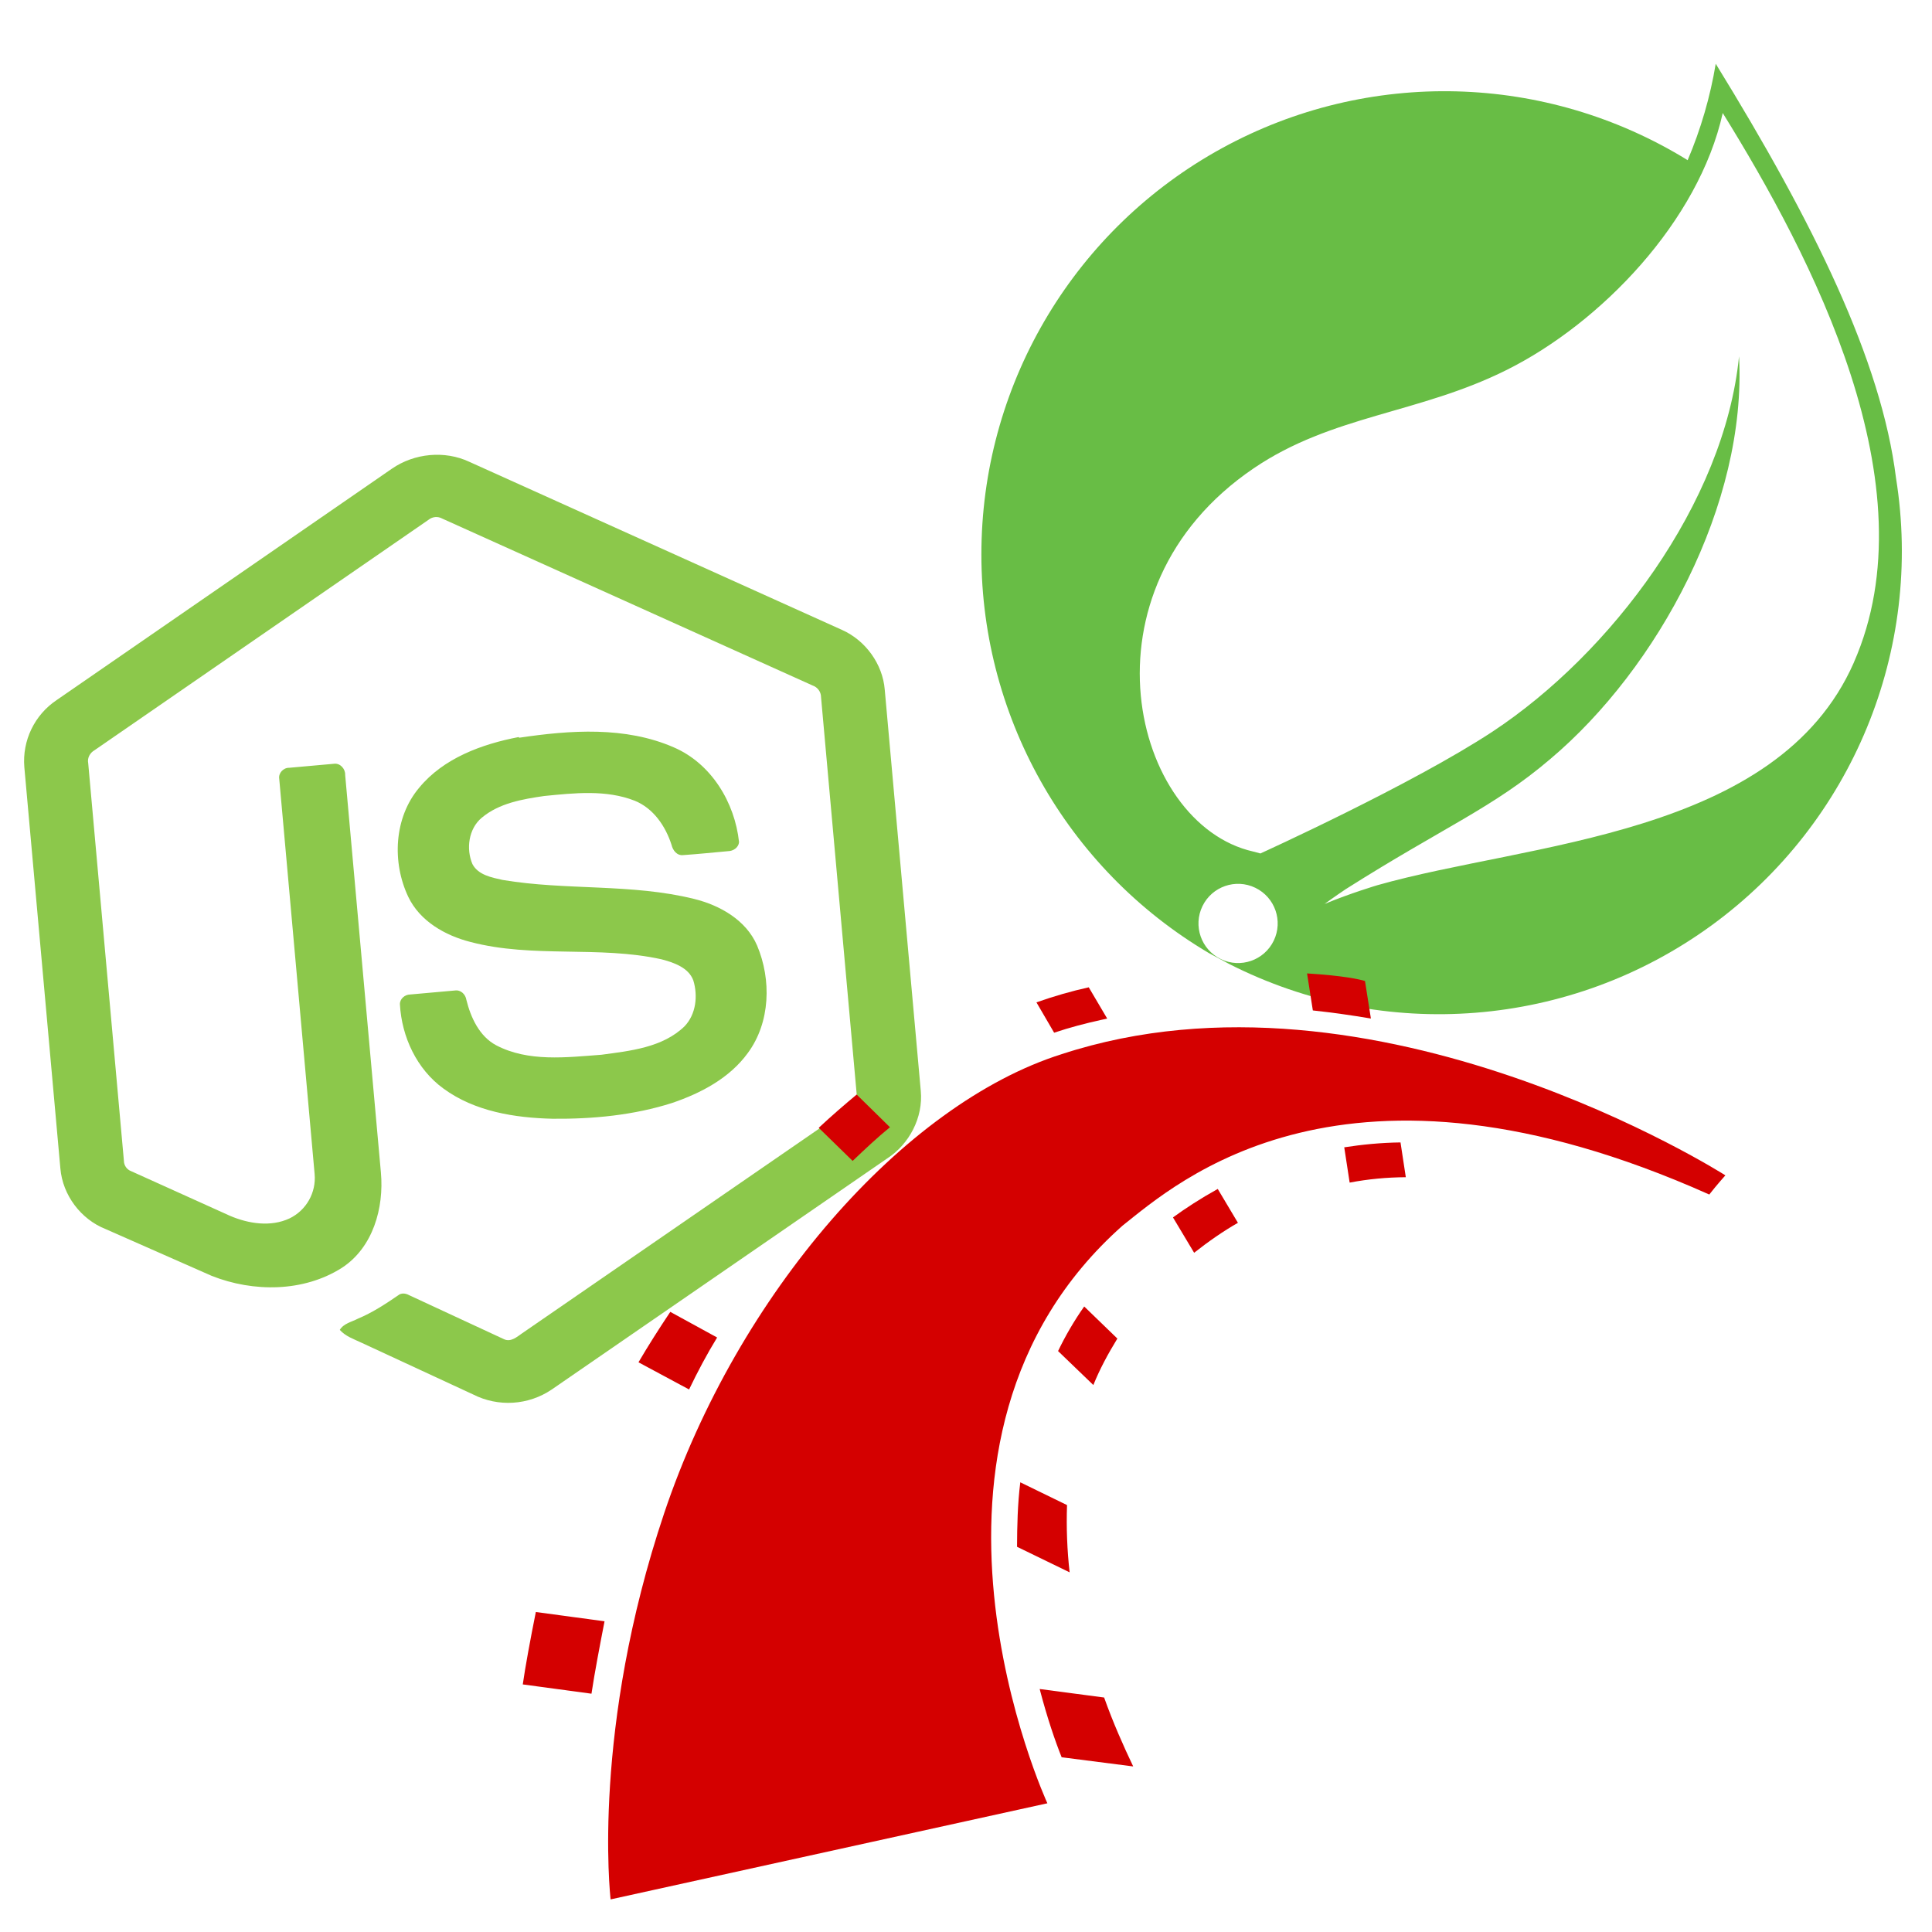
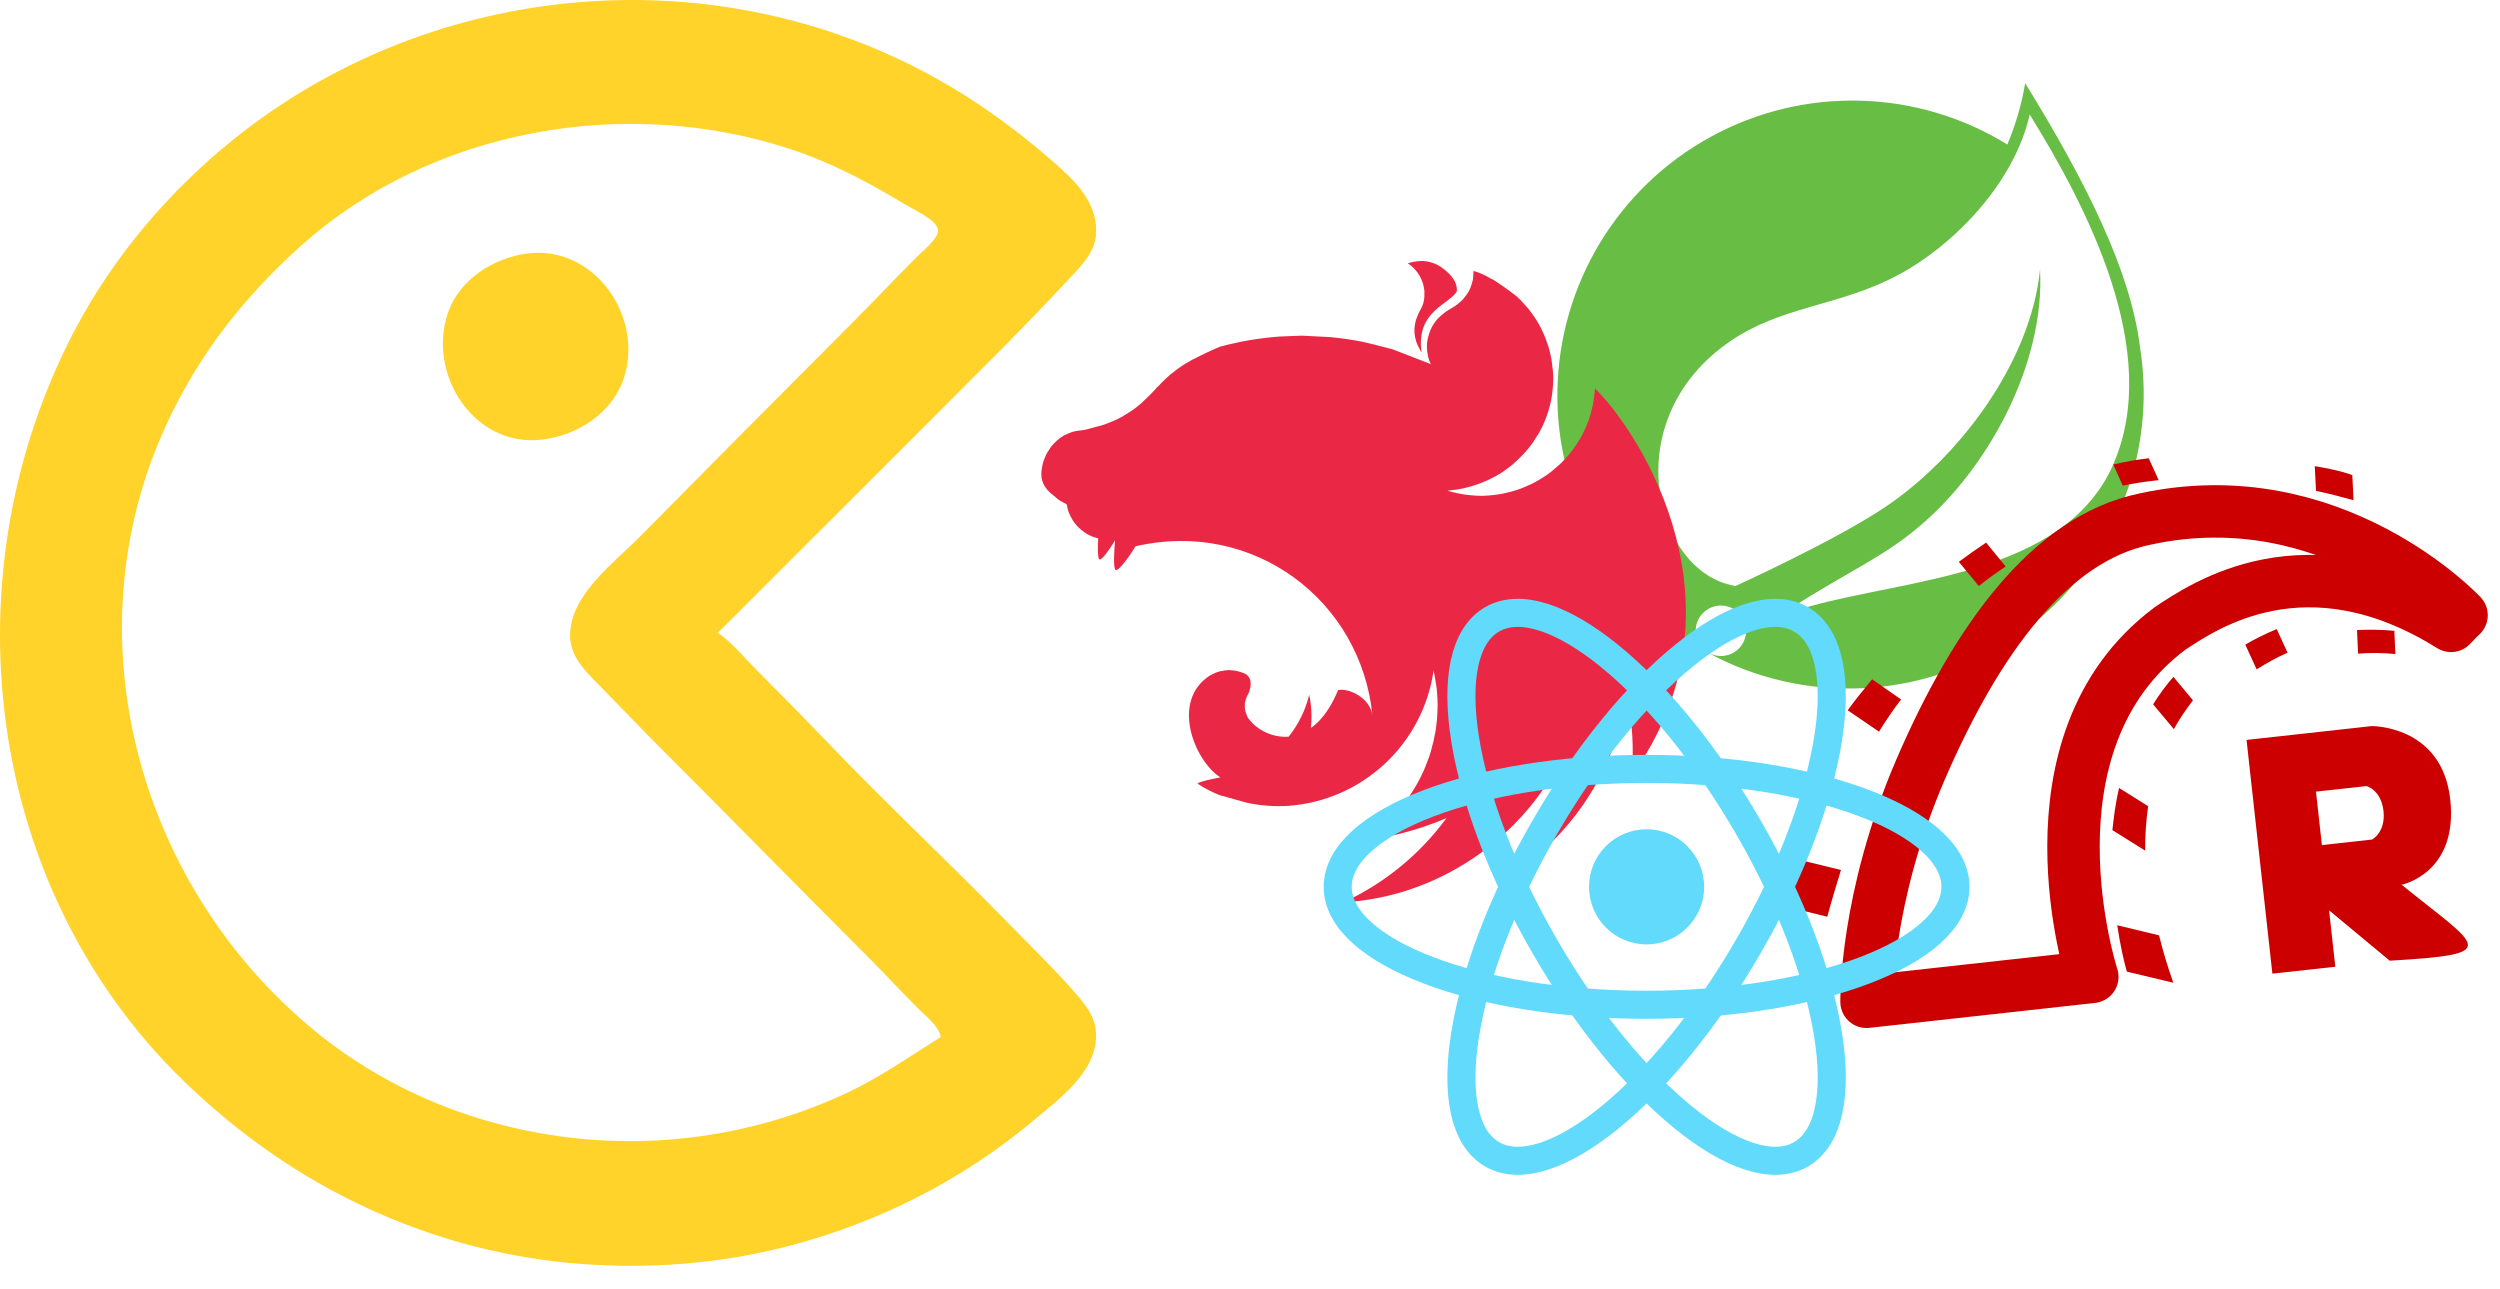
- <svg xmlns="http://www.w3.org/2000/svg" viewBox="0 0 32 32" fill="#8cc84b">
-   <path style="fill:#68bd45;stroke-width:0.239" d="M 28.418,1.056 A 7.052,7.052 0 0 1 27.953,2.653 7.671,7.671 0 1 0 20.025,15.787 l 0.333,0.179 A 7.668,7.668 0 0 0 31.404,7.918 C 31.162,5.969 30.041,3.693 28.418,1.056 Z M 21.097,15.581 a 0.656,0.656 0 1 1 -0.304,-0.876 0.656,0.656 0 0 1 0.304,0.876 z m 9.609,-4.608 c -1.269,2.887 -5.398,2.979 -7.893,3.689 0,0 -0.441,0.131 -0.874,0.31 0,0 0.153,-0.112 0.351,-0.245 1.628,-1.031 2.438,-1.346 3.384,-2.152 1.786,-1.505 3.262,-4.23 3.13,-6.673 -0.243,2.437 -2.13,4.925 -4.077,6.212 -1.335,0.88 -3.851,2.022 -3.851,2.022 l -0.12,-0.032 c -2,-0.453 -2.965,-4.328 0.007,-6.346 1.301,-0.885 2.739,-0.903 4.197,-1.633 1.557,-0.778 3.175,-2.459 3.574,-4.253 1.472,2.376 3.462,6.167 2.171,9.102 z" />
-   <path d="M 6.491,7.763 C 6.865,7.505 7.367,7.459 7.771,7.648 l 6.179,2.787 c 0.386,0.174 0.669,0.562 0.704,0.986 l 0.597,6.647 c 0.042,0.441 -0.191,0.885 -0.56,1.122 l -5.553,3.825 a 1.285,1.285 0 0 1 -1.303,0.081 L 5.988,22.24 C 5.862,22.18 5.723,22.135 5.628,22.027 5.693,21.92 5.825,21.895 5.929,21.841 6.167,21.741 6.38,21.602 6.593,21.456 6.646,21.411 6.717,21.42 6.774,21.451 l 1.575,0.731 c 0.112,0.052 0.213,-0.039 0.3,-0.099 l 5.453,-3.757 c 0.068,-0.041 0.1,-0.119 0.088,-0.196 l -0.591,-6.583 c -3.1e-5,-0.089 -0.058,-0.166 -0.142,-0.194 L 7.326,8.59 A 0.203,0.203 0 0 0 7.097,8.61 l -5.531,3.816 c -0.076,0.043 -0.123,0.128 -0.105,0.215 l 0.591,6.583 c 9.35e-5,0.078 0.048,0.148 0.122,0.175 l 1.636,0.739 c 0.307,0.131 0.674,0.188 0.985,0.043 a 0.742,0.742 0 0 0 0.416,-0.737 l -0.586,-6.544 c -0.016,-0.096 0.069,-0.185 0.164,-0.183 l 0.748,-0.067 c 0.098,-0.011 0.185,0.086 0.18,0.185 L 6.309,19.421 C 6.362,20.006 6.179,20.663 5.663,20.999 5.028,21.403 4.197,21.405 3.508,21.133 L 1.751,20.358 C 1.339,20.196 1.037,19.794 1,19.353 L 0.403,12.706 A 1.216,1.216 0 0 1 0.939,11.595 Z M 8.6,12.219 c 0.846,-0.126 1.758,-0.191 2.561,0.16 0.621,0.268 1.01,0.912 1.08,1.57 -0.009,0.09 -0.097,0.148 -0.182,0.149 -0.246,0.022 -0.493,0.048 -0.741,0.065 -0.105,0.013 -0.174,-0.078 -0.195,-0.169 -0.099,-0.309 -0.299,-0.605 -0.609,-0.731 -0.475,-0.187 -1.002,-0.128 -1.498,-0.079 -0.361,0.052 -0.747,0.118 -1.035,0.359 -0.222,0.183 -0.263,0.52 -0.156,0.769 0.096,0.182 0.319,0.222 0.502,0.263 1.049,0.176 2.133,0.057 3.17,0.314 0.429,0.106 0.861,0.35 1.043,0.772 0.239,0.567 0.22,1.273 -0.153,1.779 -0.302,0.416 -0.774,0.665 -1.253,0.828 -0.638,0.204 -1.314,0.268 -1.981,0.262 C 8.525,18.515 7.863,18.41 7.345,18.03 6.903,17.71 6.653,17.172 6.624,16.635 c -0.003,-0.091 0.081,-0.162 0.169,-0.163 l 0.739,-0.066 c 0.099,-0.016 0.179,0.063 0.193,0.156 0.072,0.291 0.214,0.601 0.491,0.75 0.534,0.281 1.166,0.201 1.745,0.158 0.477,-0.064 1.014,-0.119 1.377,-0.471 0.191,-0.199 0.224,-0.507 0.145,-0.762 C 11.403,16.024 11.159,15.943 10.956,15.889 9.915,15.659 8.827,15.874 7.793,15.602 7.373,15.495 6.955,15.258 6.762,14.854 6.491,14.283 6.525,13.542 6.943,13.047 7.346,12.557 7.981,12.325 8.59,12.208 Z" style="stroke-width:0.494" />
-   <g transform="matrix(0.1690158,-0.03718824,0.03718824,0.1690158,6.668647,18.8536)" style="fill:#d40000">
-     <path d="m 3.79,75.42 h 42.8 c 0,0 -8.18,-37.33 18.91,-52.45 5.91,-2.87 24.71,-13.6 55.48,9.16 0.98,-0.81 1.9,-1.46 1.9,-1.46 0,0 -28.17,-28.12 -59.54,-24.98 C 47.52,7.1 28.12,21.46 16.74,40.42 5.54,59.08 3.84,74.92 3.79,75.41 Z M 48.22,64.58 c 0.11,2.87 0.38,5.2 0.65,6.83 l 6.5,2.33 c -0.49,-2.11 -0.98,-4.5 -1.3,-7.04 z M 8.94,49.3 2.71,47.02 C 1.68,49.35 0.54,52.06 0,53.52 l 6.23,2.28 c 0.7,-1.84 1.84,-4.49 2.71,-6.5 z M 25.3,25.09 21.45,21.73 c -1.41,1.35 -2.76,2.71 -4.01,4.06 l 4.17,3.58 C 22.76,27.9 24,26.44 25.3,25.09 Z m 23.73,25.73 4.39,3.47 c 0.22,-2.11 0.6,-4.23 1.14,-6.34 l -3.9,-3.09 c -0.71,2.01 -1.19,4.01 -1.63,5.96 z m 7.86,-17.45 2.6,3.9 c 0.92,-1.35 2,-2.6 3.2,-3.85 L 60.25,29.74 C 59,30.88 57.86,32.13 56.89,33.37 Z M 45.78,8.99 43.34,5.25 c -1.35,0.7 -2.76,1.46 -4.23,2.33 l 2.49,3.79 c 1.42,-0.86 2.77,-1.67 4.18,-2.38 z m 24.6,14.25 1.25,3.74 c 1.57,-0.76 3.14,-1.41 4.71,-1.9 L 75.15,21.5 c -1.84,0.55 -3.42,1.15 -4.77,1.74 z M 67.78,3.3 c 0.16,0 0.38,0 0.54,0 L 67.24,0 c -1.68,0 -3.41,0.11 -5.2,0.33 l 1.03,3.2 C 64.64,3.36 66.21,3.3 67.78,3.3 Z m 20.05,16.91 -0.22,3.41 c 1.79,0.05 3.58,0.27 5.36,0.65 l 0.22,-3.36 c -1.84,-0.38 -3.63,-0.59 -5.36,-0.7 z M 92.97,8.72 93.19,5.09 C 92.7,4.82 91.35,4.17 87.93,3.19 l -0.22,3.58 c 1.79,0.6 3.53,1.25 5.26,1.95 z" style="fill:#d40000" />
+ <svg xmlns="http://www.w3.org/2000/svg" fill="#8cc84b" viewBox="0 0 65 33.5">
+   <path d="M52.655 2.16a7.052 7.052 0 01-.465 1.597 7.671 7.671 0 10-7.928 13.134l.333.179A7.668 7.668 0 0055.64 9.022c-.242-1.95-1.363-4.225-2.986-6.862zm-7.32 14.525a.656.656 0 11-.305-.875.656.656 0 01.304.875zm9.61-4.608c-1.27 2.887-5.4 2.98-7.895 3.69 0 0-.44.13-.874.31 0 0 .153-.112.35-.245 1.63-1.032 2.438-1.347 3.385-2.152 1.786-1.505 3.262-4.23 3.13-6.673-.243 2.436-2.13 4.925-4.077 6.211-1.334.88-3.85 2.022-3.85 2.022l-.12-.032c-2-.452-2.965-4.328.007-6.346 1.3-.885 2.74-.903 4.197-1.633 1.557-.777 3.175-2.459 3.574-4.252 1.472 2.375 3.462 6.167 2.17 9.102z" fill="#68bd45" />
+   <path d="M36.94 6.788c-.12 0-.233.025-.336.06a.96.96 0 01.403.561c.004.03.013.051.017.082.004.03.01.052.01.08.017.38-.1.428-.183.652a.924.924 0 00.06.851.514.514 0 00.051.095c-.164-1.094.75-1.26.917-1.6.013-.3-.233-.498-.428-.637a.959.959 0 00-.51-.148zm1.376.247c-.018.1-.004.073-.01.126l-.01.112-.03.104c-.01.035-.022.07-.034.104l-.048.1c-.013.017-.022.034-.035.05l-.025.04-.066.086c-.025.026-.047.057-.079.08-.03.022-.05.05-.082.073-.09.07-.195.12-.29.186-.03.021-.06.04-.086.065a.633.633 0 00-.082.07c-.03.025-.05.05-.08.081a.535.535 0 00-.064.086l-.06.091-.047.1-.035.098-.03.11c-.004.017-.004.04-.01.055-.005.017-.003.035-.01.052l-.003.11c0 .024 0 .05.004.078 0 .034.004.07.013.11.008.04.012.068.021.103l.035.103.03.06-.995-.386-.502-.129-.273-.065a8.033 8.033 0 00-.788-.117c-.01 0-.013-.004-.02-.004l-.776-.04-.567.022a8.262 8.262 0 00-.79.095l-.196.035-.39.086-.195.052-.186.082-.142.065c-.01.004-.018.004-.022.01l-.12.06c-.014.003-.023.01-.03.012l-.136.07c-.03.012-.06.03-.086.043-.013.01-.03.017-.04.022l-.112.065a1.088 1.088 0 00-.104.065l-.086.06-.095.07-.074.06c-.01.002-.017.011-.025.016l-.066.056c-.004.01-.012.013-.017.018l-.08.073-.086.083-.073.08c-.01.01-.022.016-.03.024a1.217 1.217 0 01-.073.08c-.004.01-.013.011-.018.02l-.098.104-.234.225c-.08.07-.16.134-.242.19l-.26.164a2.387 2.387 0 01-.273.13 3.116 3.116 0 01-.28.102c-.183.04-.369.113-.529.126-.034 0-.073.01-.109.013l-.108.026-.104.04a1.108 1.108 0 00-.104.047c-.03.021-.066.04-.095.06a.661.661 0 00-.086.072c-.027.026-.06.052-.086.08l-.074.085c-.02.035-.047.066-.065.1a.762.762 0 00-.06.1l-.048.112-.04.113-.02.104c-.014.051-.014.104-.019.128-.005.025 0 .058 0 .088a.247.247 0 00.004.057c.004.03.01.056.018.082l.03.08a.48.48 0 00.047.081l.057.08.073.07a.633.633 0 00.082.068c.104.09.128.12.264.19.022.013.044.022.07.034.012.013.012.017.017.026a.74.74 0 00.022.104.584.584 0 00.034.104l.035.08c.004.01.01.017.013.021l.051.095.066.09.073.083c.026.026.051.047.082.073l.086.065c.03.022.06.04.095.057a.702.702 0 00.1.047.464.464 0 00.086.03c.03.008.056.018.073.022-.013.233-.018.455.018.532.04.086.23-.178.42-.48-.026.3-.044.65 0 .752.043.103.306-.23.532-.6 3.067-.71 5.866 1.41 6.16 4.403-.056-.467-.63-.727-.895-.663-.129.32-.35.732-.706.986a2.8 2.8 0 00-.043-.865 2.8 2.8 0 01-.536 1.09c-.41.03-.82-.168-1.039-.467-.018-.013-.022-.04-.035-.056l-.034-.09a.33.33 0 01-.026-.092c-.004-.032-.004-.06-.004-.095v-.066c.004-.03.013-.059.022-.09l.03-.092c.017-.03.03-.059.05-.09.074-.199.074-.377-.058-.476a.497.497 0 00-.083-.043c-.017-.004-.04-.013-.056-.018l-.035-.013-.09-.022a.326.326 0 00-.092-.012.702.702 0 00-.095-.01c-.02 0-.043.005-.065.005a.336.336 0 00-.095.013l-.09.016-.092.03-.086.04-.082.043c-1.01.658-.406 2.196.28 2.644-.258.047-.523.103-.596.16.178.12.372.218.576.3l.7.196c.36.08.723.104 1.09.083a4.115 4.115 0 003.773-3.513l.026.112.04.243.017.117.01.128.01.143v.07c0 .021.004.046.004.07 0 .02-.004.05-.004.077v.06c0 .03-.004.056-.004.086 0 .016 0 .034-.004.056l-.004.095c-.004.013-.004.026-.004.04l-.013.1c0 .011 0 .024-.004.04l-.017.124v.01l-.026.12-.025.13-.035.133-.035.135-.043.14-.095.25-.052.125-.059.121c-.004.013-.01.022-.013.03a4.122 4.122 0 01-1.328 1.54c-.01.01-.022.012-.03.02l-.095.066.013.026h.004l.182-.026h.004l.336-.06a.662.662 0 00.095-.02l.06-.014.09-.017.08-.02a8.32 8.32 0 001.254-.417 6.918 6.918 0 01-2.687 2.193 7.087 7.087 0 001.474-.255 6.91 6.91 0 004.09-3.266 6.905 6.905 0 01-1.164 2.781c.42-.277.804-.596 1.155-.96a6.856 6.856 0 001.821-3.676c.15.682.19 1.39.126 2.085 3.123-4.357.26-8.874-.94-10.063-.004-.01-.01-.013-.01-.022-.01.052-.012.104-.016.155a5.224 5.224 0 01-.044.29c-.018.095-.047.19-.073.287-.026.097-.065.186-.104.277a3.104 3.104 0 01-.129.264 2.948 2.948 0 01-.155.247 3.08 3.08 0 01-.178.233 3.235 3.235 0 01-.204.217c-.043.04-.082.073-.126.11l-.099.085a2.414 2.414 0 01-.242.17 2.998 2.998 0 01-.255.146 6.551 6.551 0 01-.273.121 3.047 3.047 0 01-.28.091 3.82 3.82 0 01-.29.065c-.096.018-.199.026-.295.035-.07.004-.138.01-.198.01-.099 0-.198-.01-.294-.018a2.184 2.184 0 01-.294-.044 2.186 2.186 0 01-.29-.073h-.004c.095-.01.19-.018.287-.034a3.226 3.226 0 00.57-.157c.092-.034.186-.079.274-.12a3.027 3.027 0 00.26-.143c.081-.056.163-.113.241-.173a2.364 2.364 0 00.22-.195 2.904 2.904 0 00.386-.445c.01-.013.018-.03.026-.044l.126-.198a2.801 2.801 0 00.232-.54c.031-.096.052-.187.074-.28a3.23 3.23 0 00.06-.585c0-.07-.004-.139-.01-.198a8.333 8.333 0 00-.035-.29 3.166 3.166 0 00-.065-.29c-.03-.09-.06-.186-.095-.277a3.649 3.649 0 00-.12-.267 2.473 2.473 0 00-.149-.255 3.383 3.383 0 00-.173-.238l-.198-.22a2.7 2.7 0 00-.113-.108 7.964 7.964 0 00-.6-.425 1.17 1.17 0 00-.087-.043 1.693 1.693 0 00-.41-.182z" fill="#ea2845" fill-rule="evenodd" />
+   <g fill="#c00" fill-rule="evenodd">
+     <path d="M62.442 23.003s1.477-.293 1.264-2.22c-.213-1.926-2.04-1.905-2.04-1.905l-3.256.36.672 6.077 1.636-.18-.162-1.467 1.577 1.31c2.964-.172 2.348-.326.308-1.975zm-.77-1.175l-1.303.144-.154-1.39 1.313-.144s.382.096.443.65c.06.554-.298.74-.298.74z" />
+     <path d="M48.53 26.047l5.87-.649s-1.98-6.072 2.025-9.061c.88-.581 3.542-2.41 7.302-.064.14-.152.273-.277.273-.277s-3.334-3.57-8.235-2.499c-2.466.51-4.374 3.14-5.824 6.496-1.45 3.356-1.411 6.054-1.411 6.054z" fill="none" stroke="#c00" stroke-width="1.363" stroke-linejoin="round" />
+     <path d="M61.192 13.006l-.032-.652c-.093-.039-.347-.128-.976-.235l.032.643c.33.07.653.153.977.244zm.09 3.375l.028.614c.32-.026.644-.022.97.01l-.027-.604a6.892 6.892 0 00-.972-.02zm-5.253-3.886l.097-.01-.26-.57c-.3.034-.606.088-.921.162l.247.55c.277-.06.557-.1.837-.132zm2.348 4.265l.296.643c.265-.167.533-.314.804-.432l-.283-.615c-.32.133-.587.27-.817.404zm-6.23-2.032l-.508-.62a15.48 15.48 0 00-.71.5l.52.628a9.8 9.8 0 01.699-.508zm3.834 3.585l.54.645c.139-.26.308-.503.496-.75l-.508-.61a5.41 5.41 0 00-.528.715zm-1.06 3.27l.853.533a7.773 7.773 0 01.078-1.154l-.757-.475c-.087.372-.134.74-.173 1.096zm-5.493-3.397l-.753-.524c-.225.27-.44.539-.636.805l.815.556c.175-.283.368-.57.574-.837zm-1.563 4.434l-1.157-.283a25.18 25.18 0 00-.356 1.214l1.158.284c.089-.343.24-.84.355-1.215zm7.183 1.437c.076.51.17.92.25 1.206l1.208.288a12.865 12.865 0 01-.371-1.232z" />
  </g>
+   <g transform="matrix(.73006 0 0 .73006 13.097 10.467)">
+     <circle cx="40.701" cy="17.246" r="2.05" fill="#61dafb" />
+     <g stroke="#61dafb" fill="none" transform="translate(40.701 17.246)">
+       <ellipse rx="11" ry="4.2" />
+       <ellipse rx="11" ry="4.2" transform="rotate(60)" />
+       <ellipse rx="11" ry="4.2" transform="rotate(120)" />
+     </g>
+   </g>
+   <path d="M18.665 16.451c2.468-2.468 4.943-4.931 7.405-7.405.596-.6 1.185-1.214 1.761-1.833.326-.35.663-.686.67-1.197.01-.8-.598-1.362-1.16-1.848-1.114-.968-2.304-1.8-3.627-2.462-5.69-2.845-12.65-2.077-17.616 1.896-1.69 1.352-3.153 3.074-4.161 4.995-3.318 6.326-2.377 14.461 2.852 19.522 1.407 1.361 3.005 2.488 4.787 3.304a16.13 16.13 0 005.2 1.412c1.923.18 3.886.046 5.759-.447 2.31-.607 4.49-1.706 6.32-3.243.667-.559 1.644-1.256 1.643-2.222 0-.508-.306-.838-.622-1.197-.523-.594-1.104-1.153-1.657-1.72-1.55-1.59-3.176-3.108-4.71-4.712a116.97 116.97 0 00-1.834-1.87c-.324-.324-.636-.71-1.01-.973m5.797 10.51c-.832.518-1.609 1.072-2.506 1.484a13.333 13.333 0 01-9.425.658 12.582 12.582 0 01-4.189-2.172c-4.699-3.744-6.577-10.313-4.028-15.866.838-1.824 2.015-3.33 3.505-4.669 3.412-3.065 8.489-3.938 12.79-2.5 1.027.344 1.996.857 2.918 1.417.207.126.831.4.863.666.026.214-.425.571-.564.71-.592.594-1.165 1.203-1.758 1.796-1.814 1.814-3.62 3.635-5.423 5.46-.681.69-1.795 1.502-1.823 2.543-.015.557.372.939.739 1.31.502.507.99 1.027 1.496 1.533 1.8 1.8 3.584 3.622 5.385 5.423.48.48.945.976 1.422 1.459.216.218.524.437.598.748M13.691 6.593c-.856.117-1.737.666-2.037 1.518-.565 1.599.66 3.537 2.448 3.318.915-.113 1.818-.685 2.118-1.598.528-1.6-.776-3.477-2.53-3.238z" fill="#ffd32a" />
</svg>
